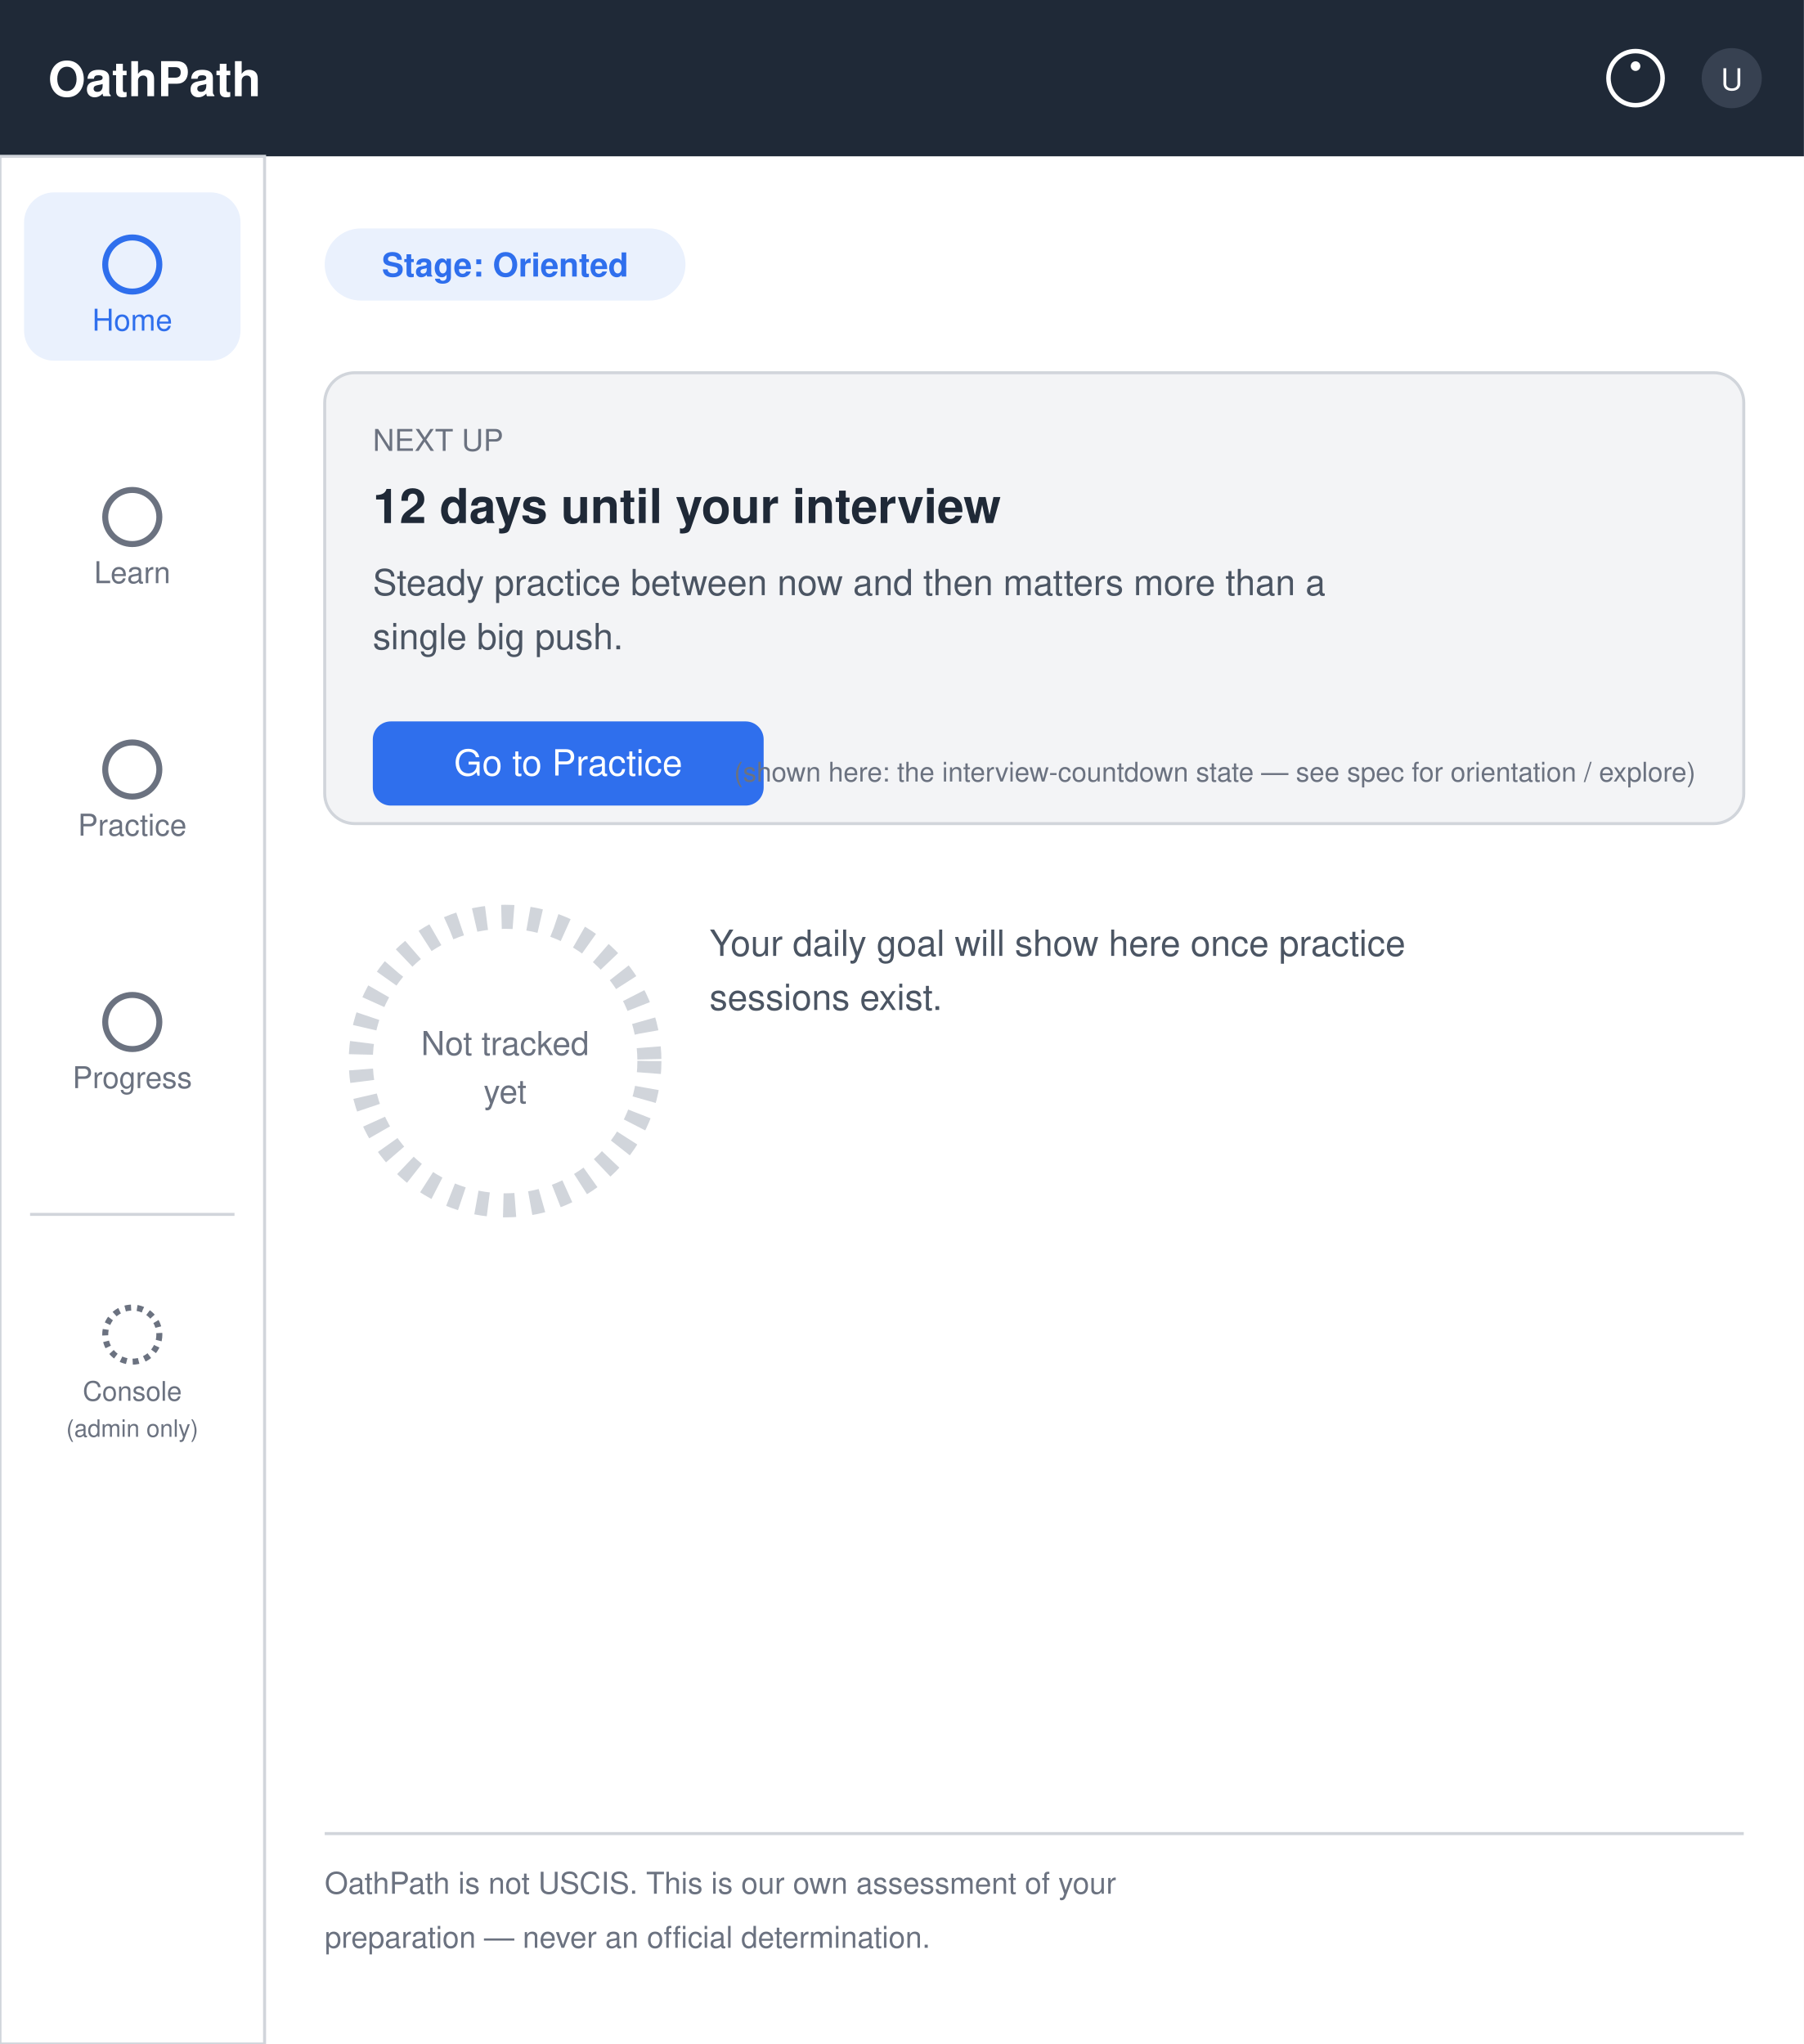
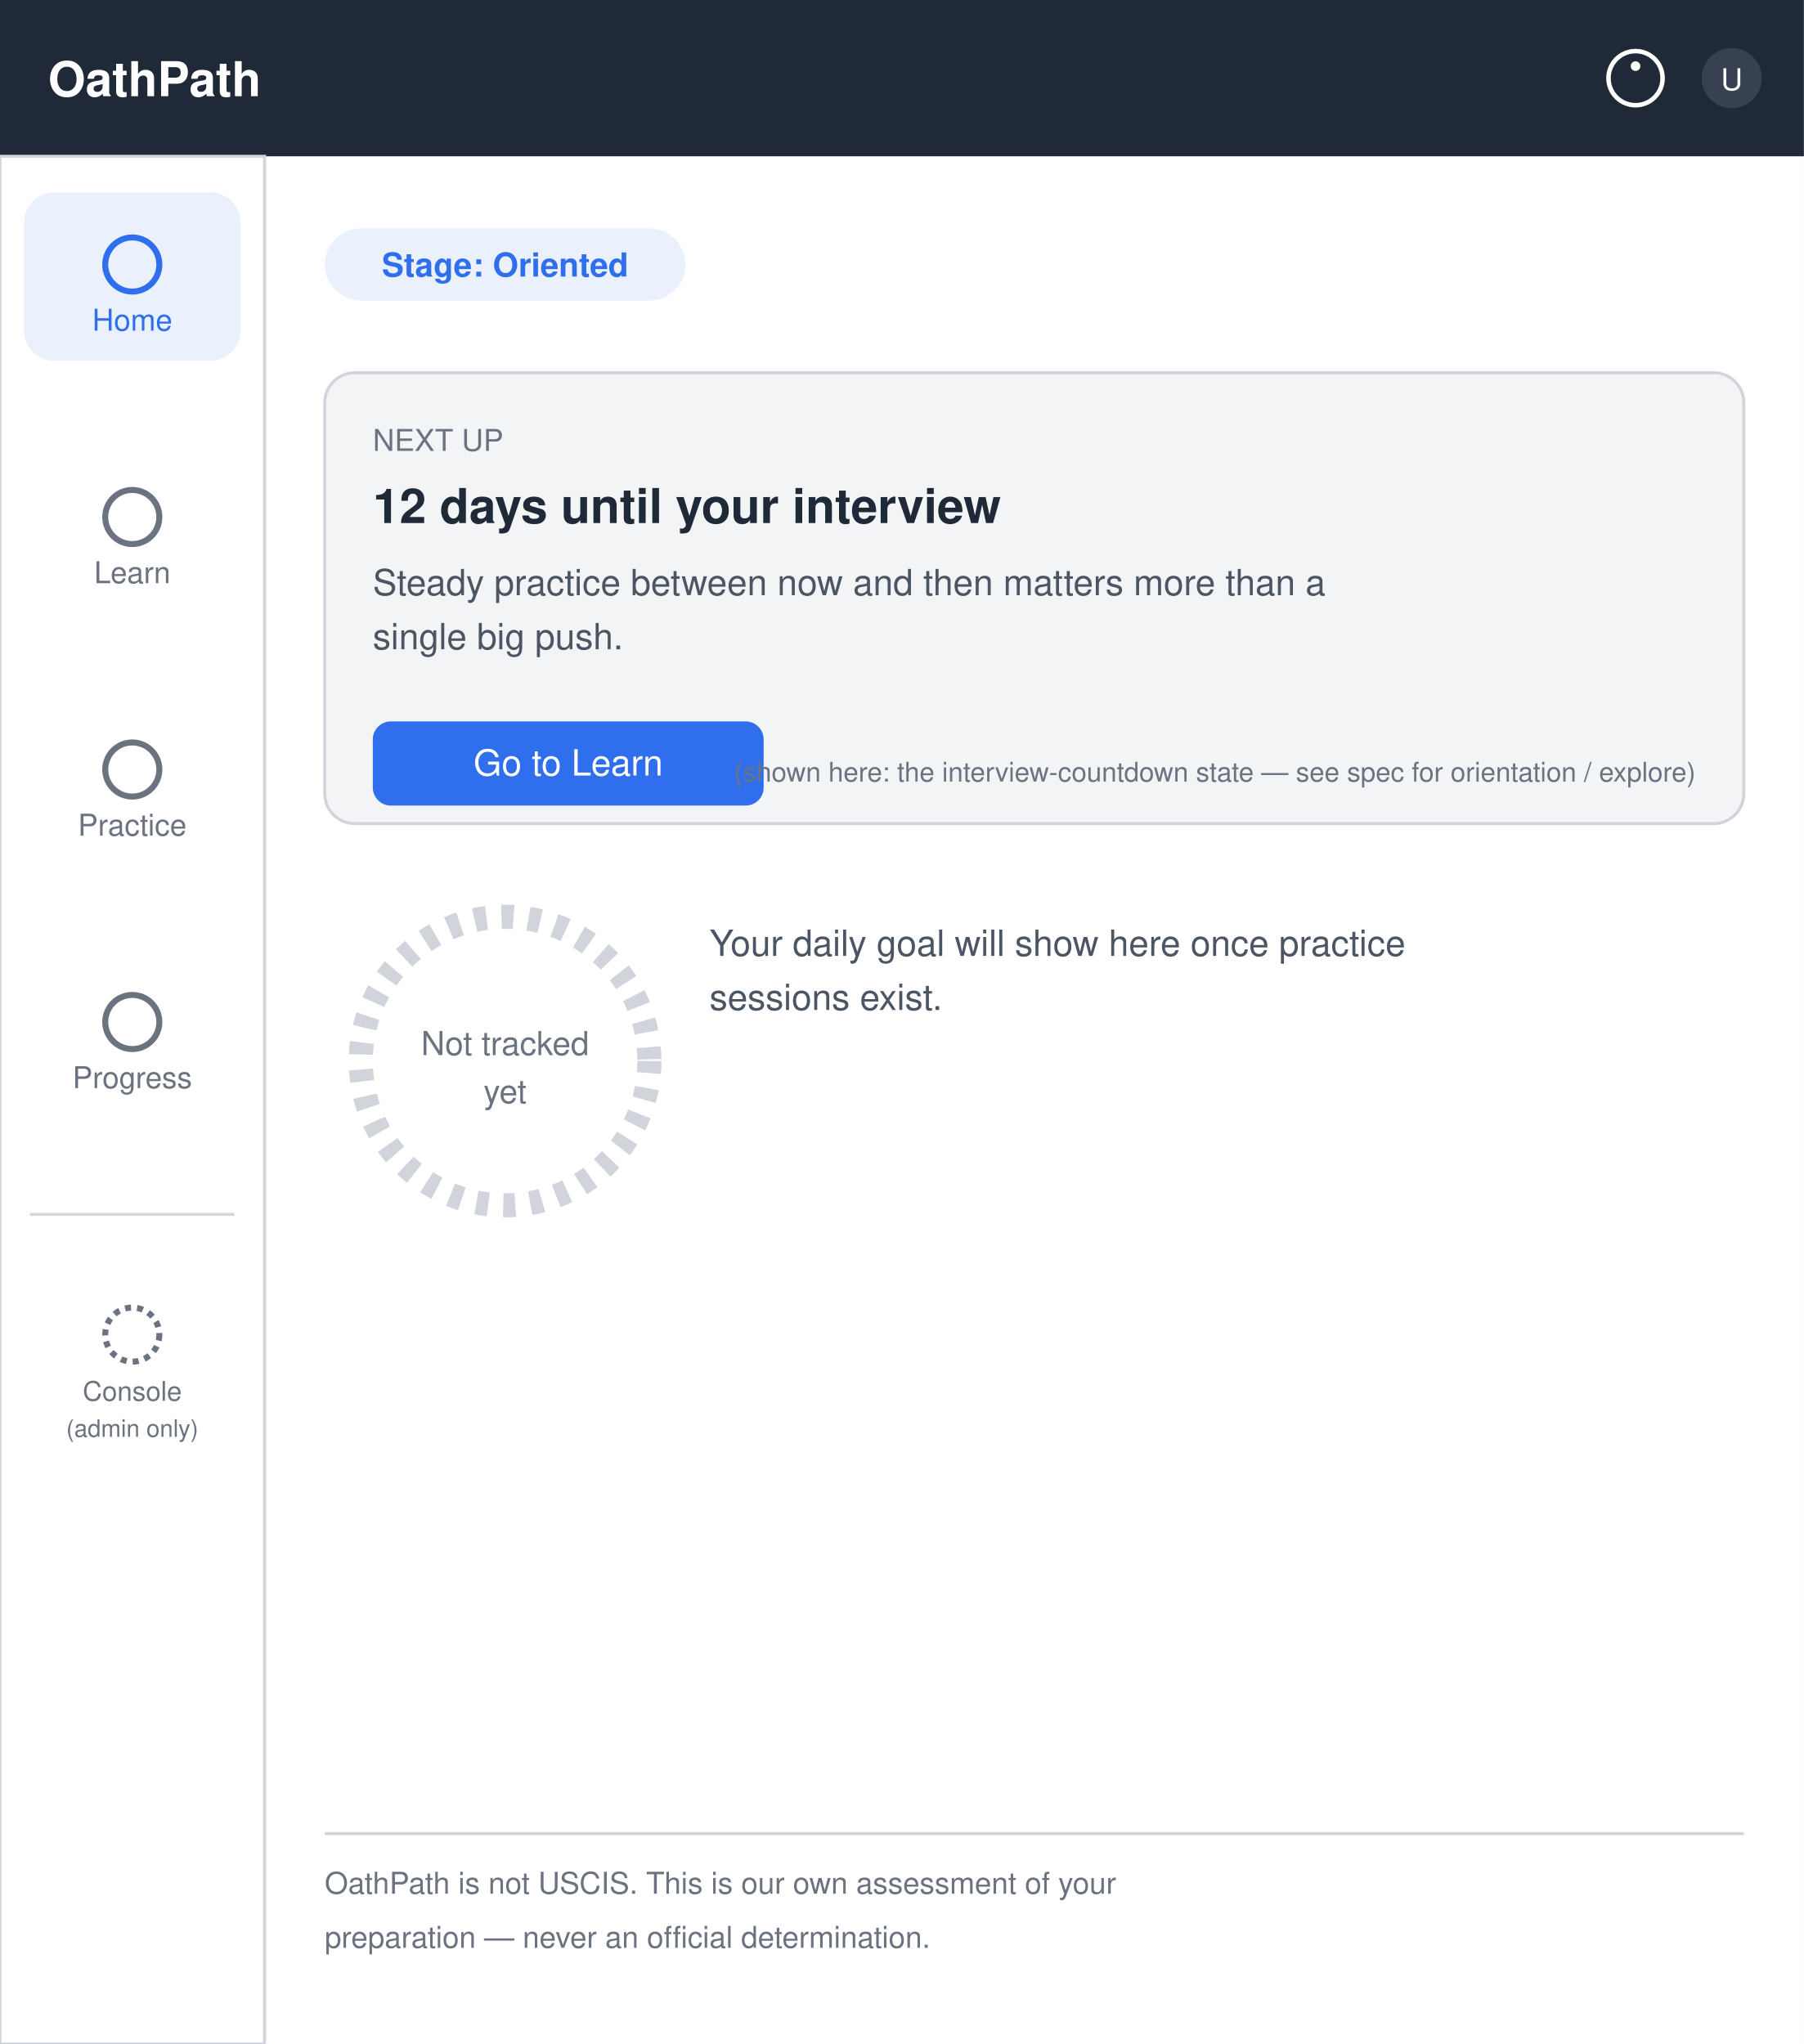
<svg xmlns="http://www.w3.org/2000/svg" width="600" height="680" viewBox="0 0 600 680">
  <rect x="0" y="0" width="600" height="680" fill="#ffffff" />
  <rect x="0" y="0" width="600" height="52" fill="#1f2937" />
  <text x="16" y="32" font-size="16" fill="#ffffff" font-weight="bold" font-family="Helvetica, Arial, sans-serif">OathPath</text>
  <circle cx="576" cy="26" r="10" fill="#374151" />
  <text x="576" y="30" font-size="10" fill="#ffffff" text-anchor="middle" font-family="Helvetica, Arial, sans-serif">U</text>
  <circle cx="544" cy="26" r="9" fill="none" stroke="#ffffff" stroke-width="1.5" />
  <circle cx="544" cy="22" r="1.6" fill="#ffffff" />
  <rect x="108" y="76" width="120" height="24" rx="12" fill="#eaf1fd" />
  <text x="168" y="92" font-size="11" fill="#2f6fed" text-anchor="middle" font-weight="bold" font-family="Helvetica, Arial, sans-serif">Stage: Oriented</text>
  <rect x="108" y="124" width="472" height="150" rx="10" fill="#f3f4f6" stroke="#d1d5db" />
  <text x="124" y="150" font-size="10" fill="#6b7280" font-family="Helvetica, Arial, sans-serif">NEXT UP</text>
  <text x="124" y="174" font-size="16" fill="#1f2937" font-weight="bold" font-family="Helvetica, Arial, sans-serif">
    <tspan x="124" dy="0">12 days until your interview</tspan>
  </text>
  <text x="124" y="198" font-size="12" fill="#4b5563" font-weight="normal" font-family="Helvetica, Arial, sans-serif">
    <tspan x="124" dy="0">Steady practice between now and then matters more than a</tspan>
    <tspan x="124" dy="18">single big push.</tspan>
  </text>
  <rect x="124" y="240" width="130" height="28" rx="6" fill="#2f6fed" />
-   <text x="189" y="258" font-size="12" fill="#ffffff" text-anchor="middle" font-family="Helvetica, Arial, sans-serif">Go to Practice</text>
+   <text x="189" y="258" font-size="12" fill="#ffffff" text-anchor="middle" font-family="Helvetica, Arial, sans-serif">Go to Learn</text>
  <text x="564" y="260" font-size="9" fill="#6b7280" text-anchor="end" font-family="Helvetica, Arial, sans-serif">(shown here: the interview-countdown state — see spec for orientation / explore)</text>
  <circle cx="168" cy="353" r="48" fill="none" stroke="#d1d5db" stroke-width="8" stroke-dasharray="4,5" />
  <text x="168" y="351" font-size="11" fill="#6b7280" text-anchor="middle" font-family="Helvetica, Arial, sans-serif">Not tracked</text>
  <text x="168" y="367" font-size="11" fill="#6b7280" text-anchor="middle" font-family="Helvetica, Arial, sans-serif">yet</text>
  <text x="236" y="318" font-size="12" fill="#4b5563" font-weight="normal" font-family="Helvetica, Arial, sans-serif">
    <tspan x="236" dy="0">Your daily goal will show here once practice</tspan>
    <tspan x="236" dy="18">sessions exist.</tspan>
  </text>
  <line x1="108" y1="610" x2="580" y2="610" stroke="#d1d5db" />
  <text x="108" y="630" font-size="10" fill="#6b7280" font-weight="normal" font-family="Helvetica, Arial, sans-serif">
    <tspan x="108" dy="0">OathPath is not USCIS. This is our own assessment of your</tspan>
    <tspan x="108" dy="18">preparation — never an official determination.</tspan>
  </text>
  <rect x="0" y="52" width="88" height="628" fill="#ffffff" stroke="#d1d5db" stroke-width="1" />
  <rect x="8" y="64" width="72" height="56" rx="10" fill="#eaf1fd" />
  <circle cx="44.0" cy="88" r="9" fill="none" stroke="#2f6fed" stroke-width="2" />
  <text x="44.0" y="110" font-size="10" fill="#2f6fed" text-anchor="middle" font-family="Helvetica, Arial, sans-serif">Home</text>
  <circle cx="44.0" cy="172" r="9" fill="none" stroke="#6b7280" stroke-width="2" />
  <text x="44.0" y="194" font-size="10" fill="#6b7280" text-anchor="middle" font-family="Helvetica, Arial, sans-serif">Learn</text>
  <circle cx="44.0" cy="256" r="9" fill="none" stroke="#6b7280" stroke-width="2" />
  <text x="44.0" y="278" font-size="10" fill="#6b7280" text-anchor="middle" font-family="Helvetica, Arial, sans-serif">Practice</text>
  <circle cx="44.0" cy="340" r="9" fill="none" stroke="#6b7280" stroke-width="2" />
  <text x="44.0" y="362" font-size="10" fill="#6b7280" text-anchor="middle" font-family="Helvetica, Arial, sans-serif">Progress</text>
  <line x1="10" y1="404" x2="78" y2="404" stroke="#d1d5db" stroke-width="1" />
  <circle cx="44.0" cy="444" r="9" fill="none" stroke="#6b7280" stroke-width="2" stroke-dasharray="2,2" />
  <text x="44.0" y="466" font-size="9" fill="#6b7280" text-anchor="middle" font-family="Helvetica, Arial, sans-serif">Console</text>
  <text x="44.0" y="478" font-size="8" fill="#6b7280" text-anchor="middle" font-family="Helvetica, Arial, sans-serif">(admin only)</text>
</svg>
